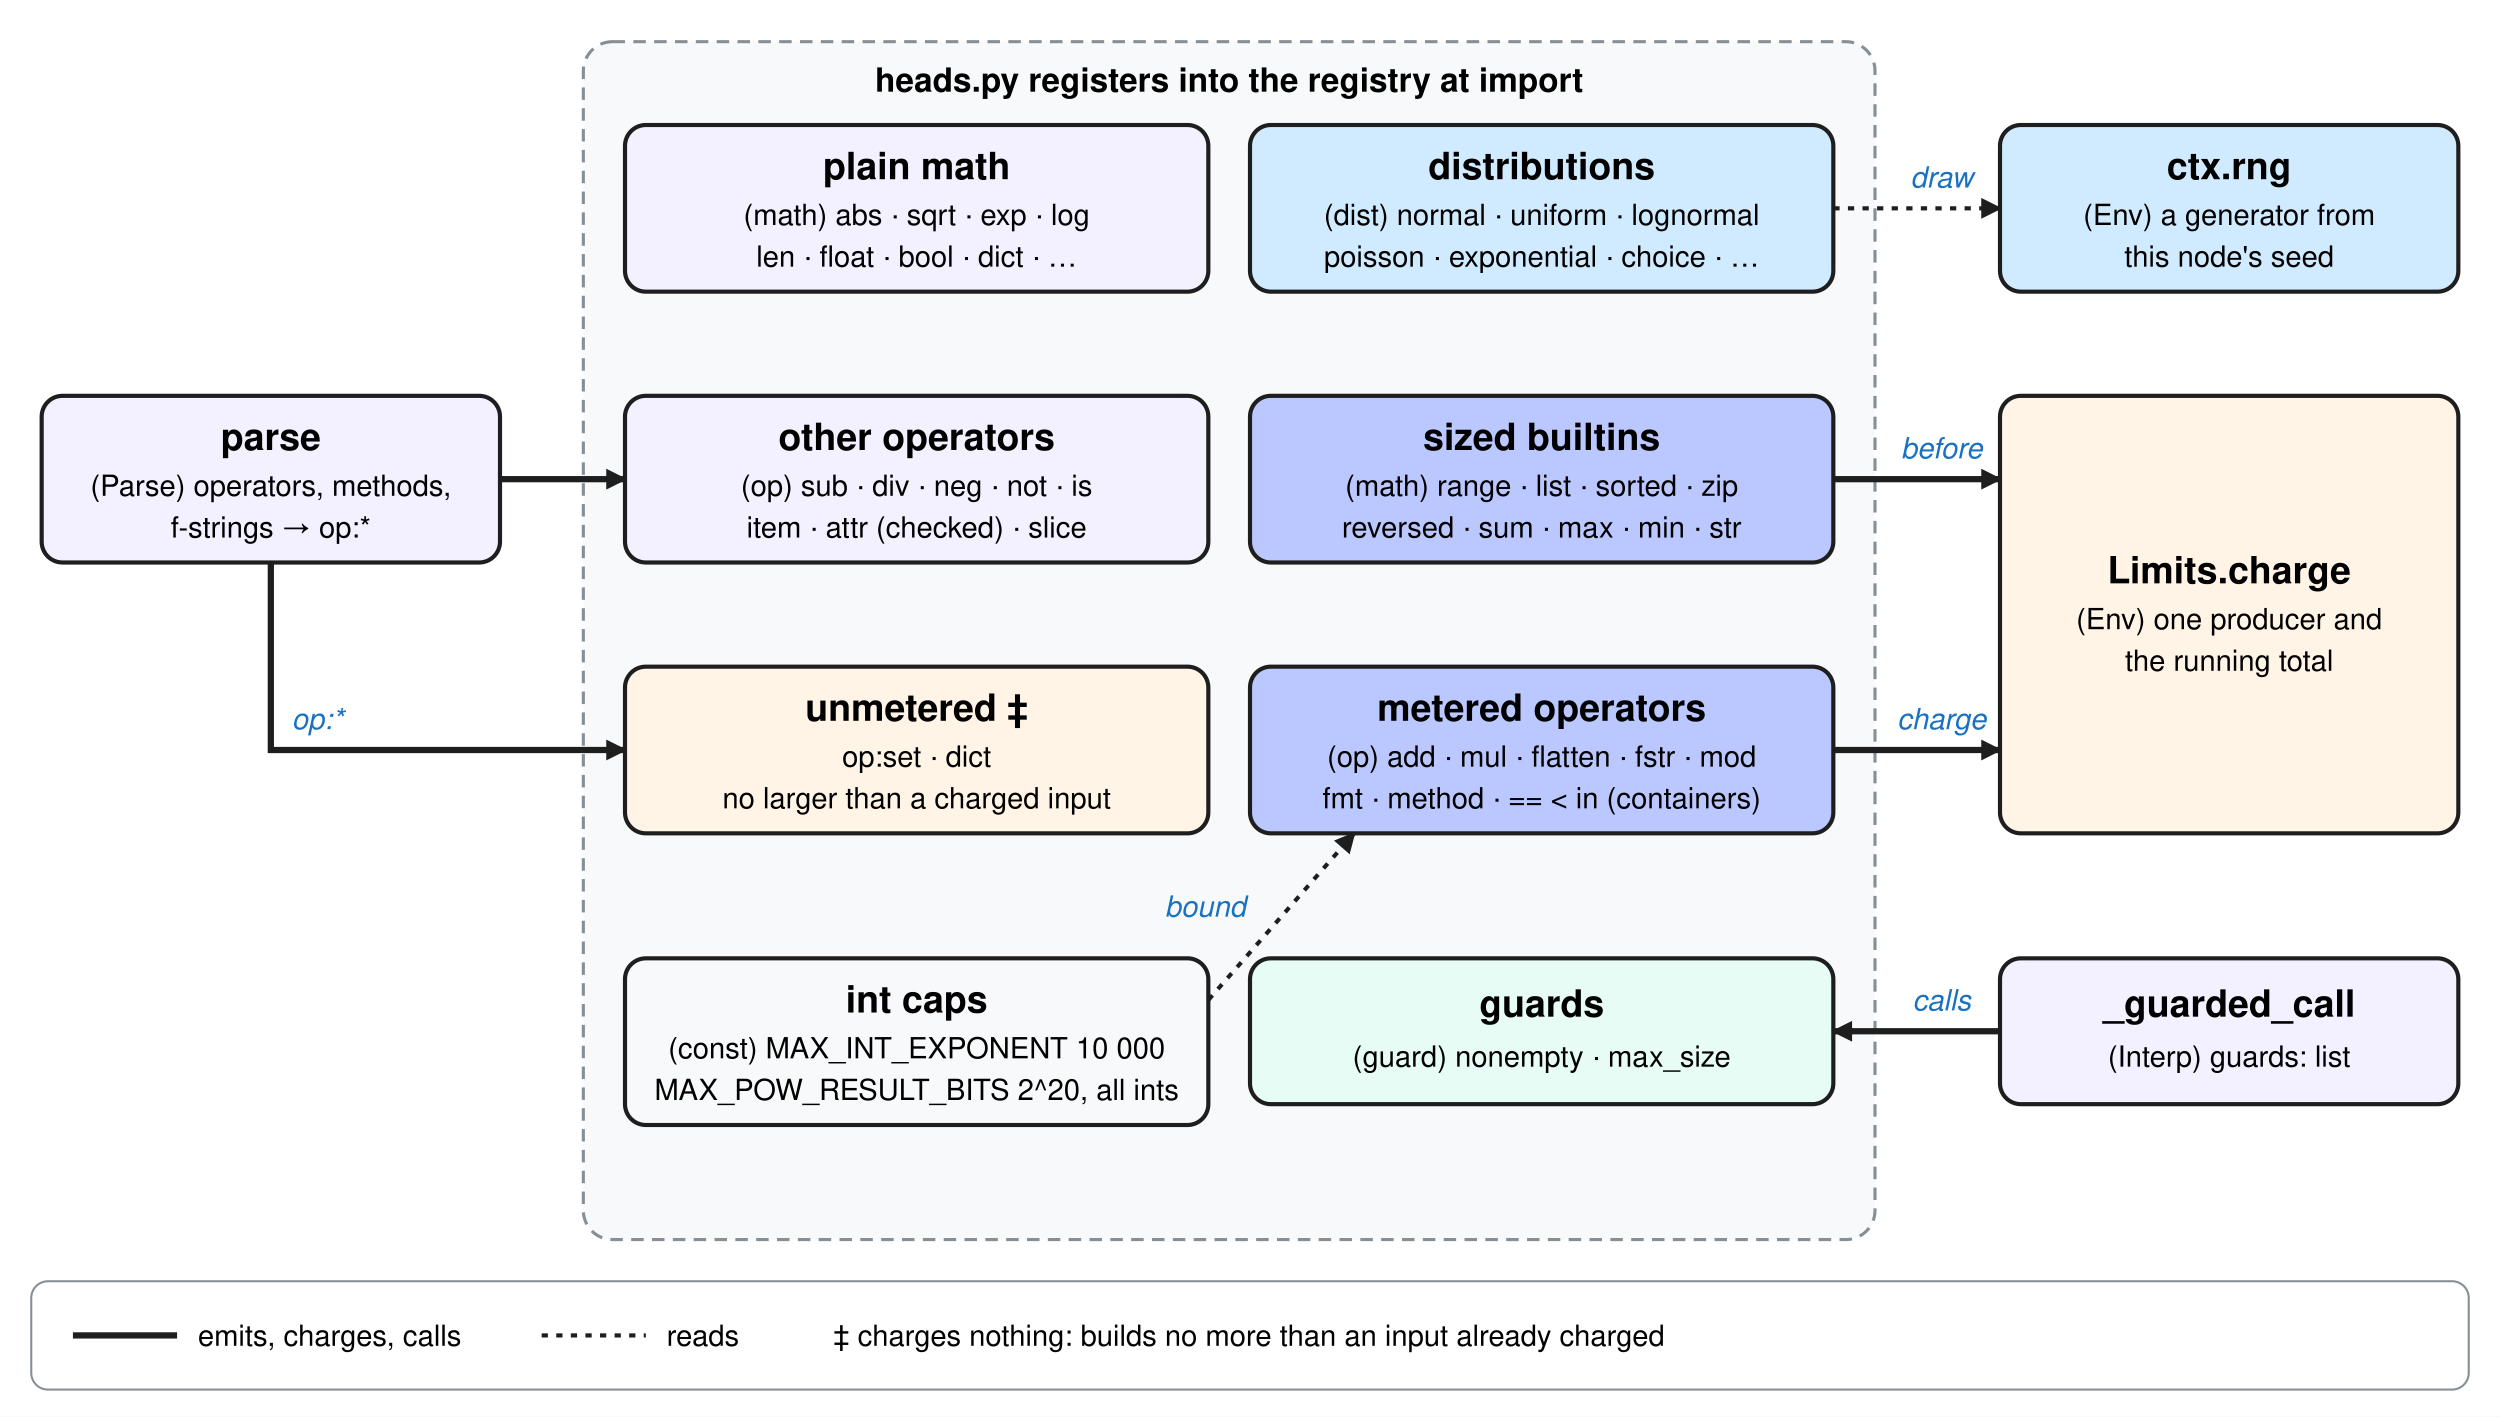
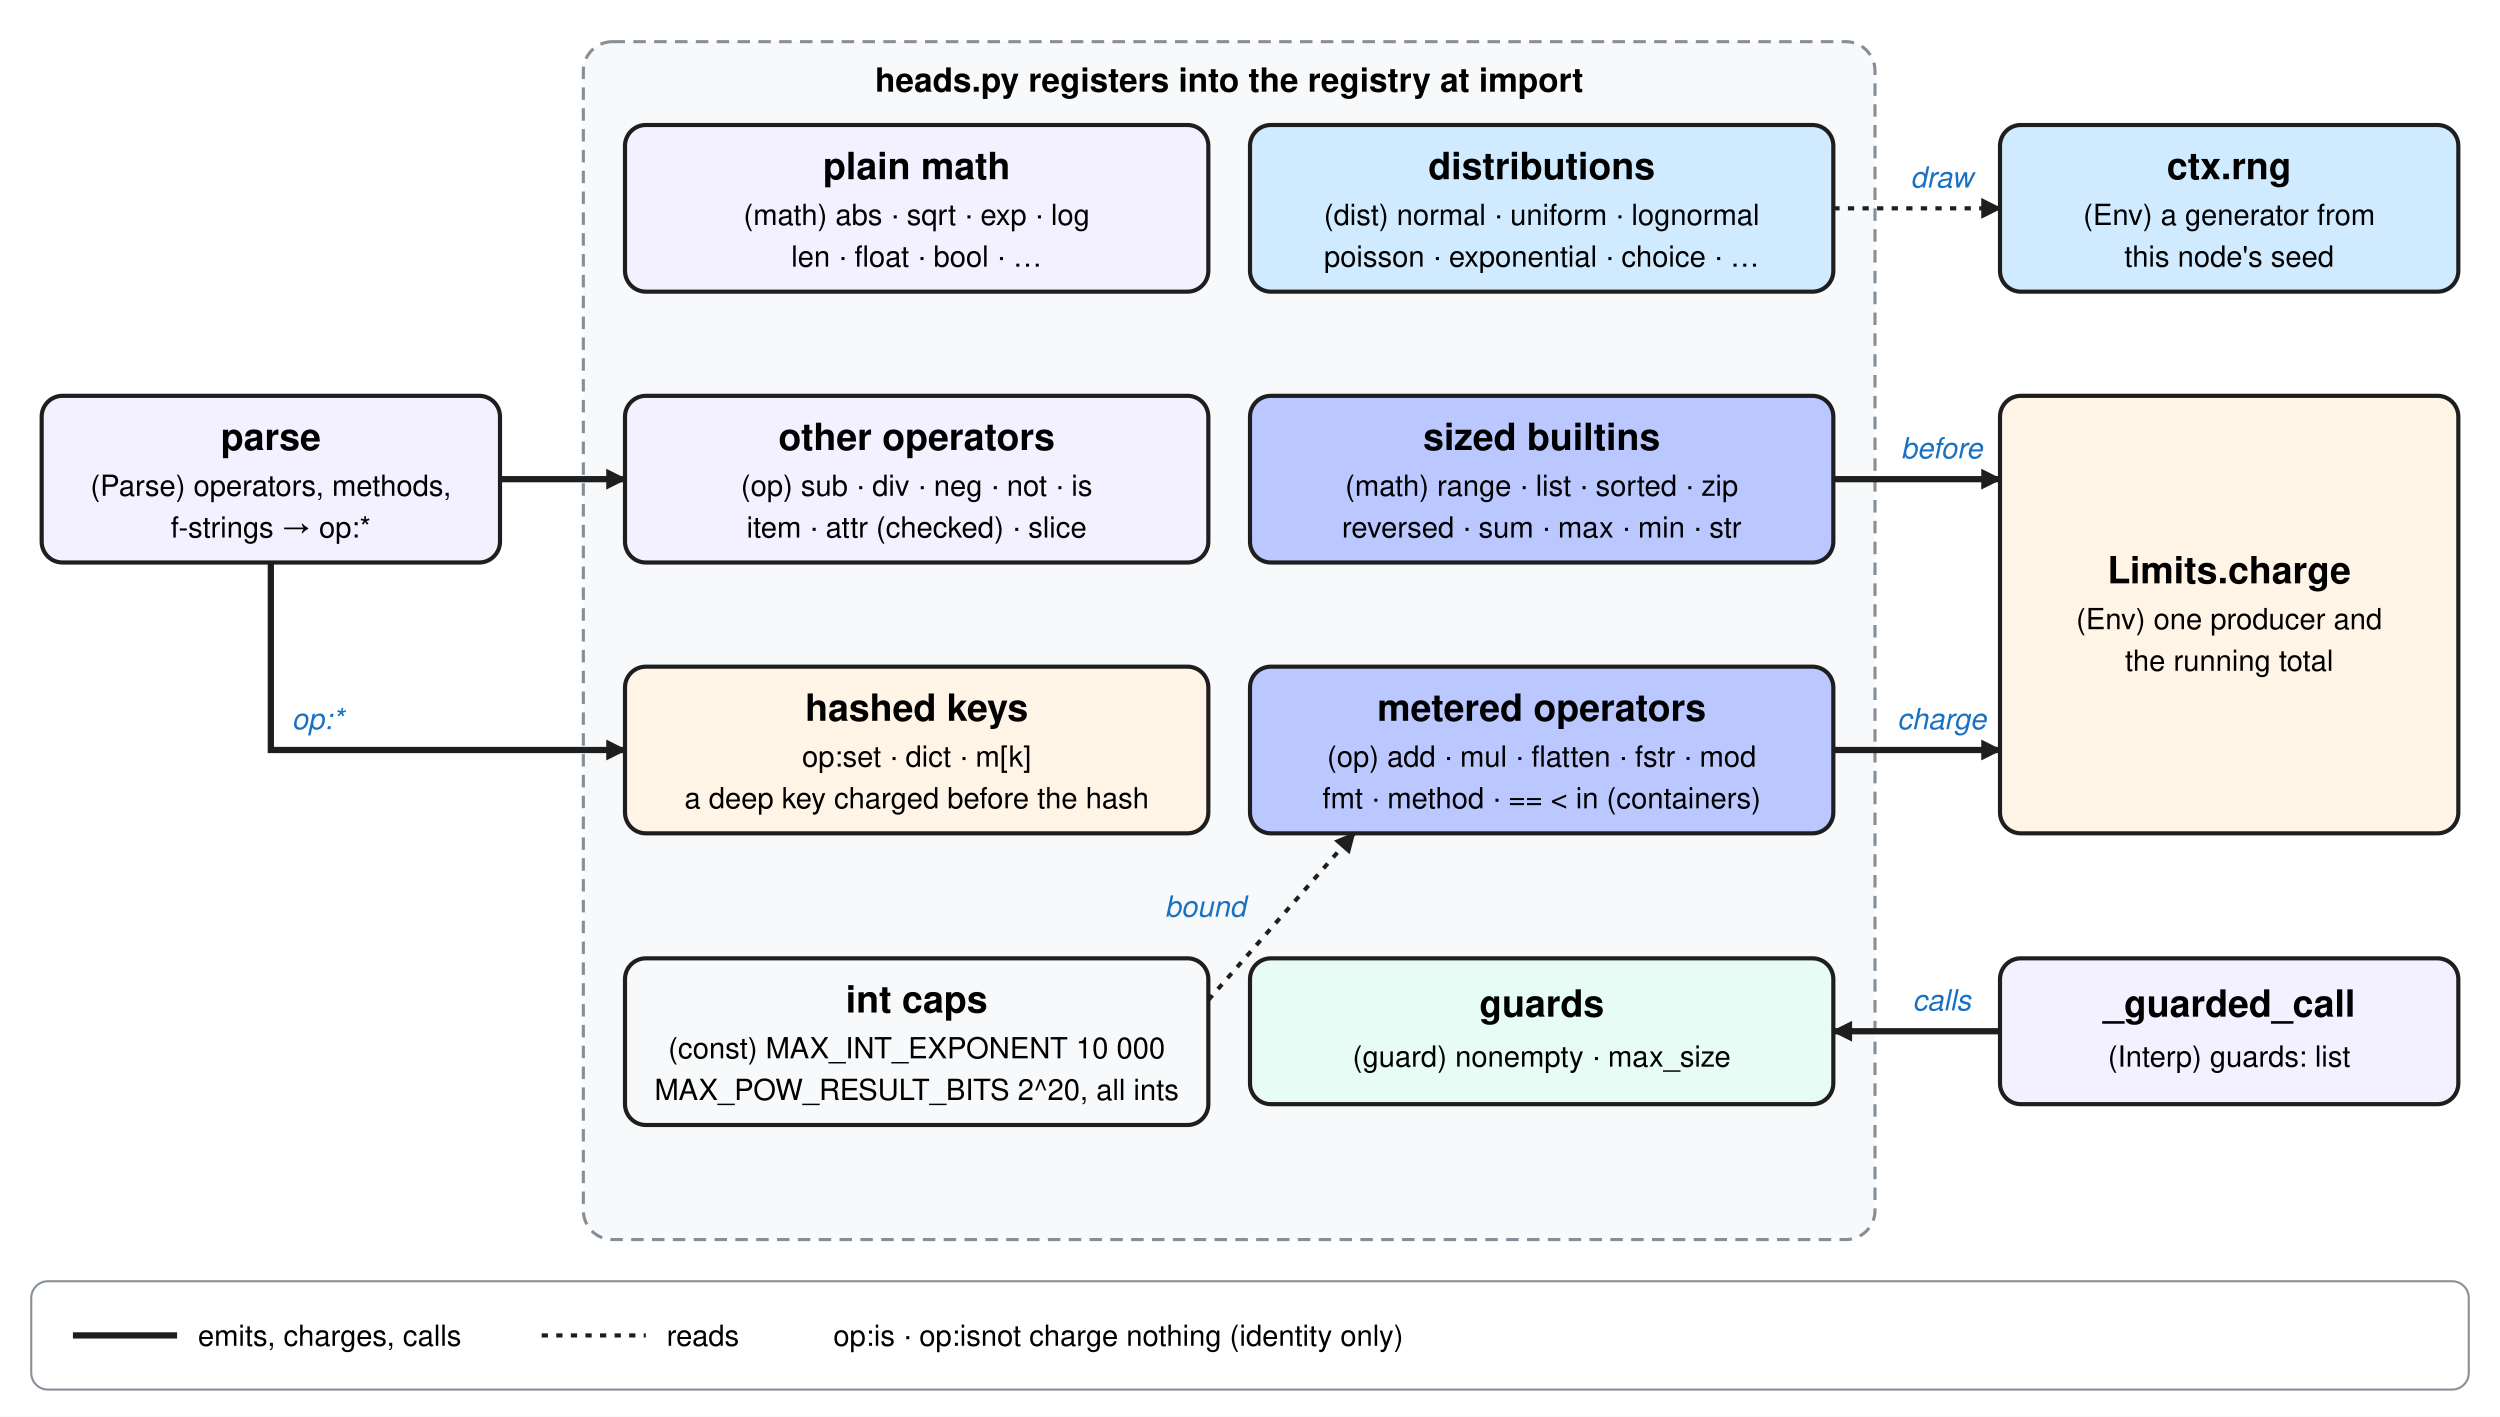
<svg xmlns="http://www.w3.org/2000/svg" width="2400" height="1360" viewBox="0 0 1200 680" font-family="Helvetica, Arial, sans-serif">
  <defs>
    <marker id="arrowhead" viewBox="0 0 10 10" refX="9" refY="5" markerUnits="userSpaceOnUse" markerWidth="10" markerHeight="10" orient="auto-start-reverse">
      <polygon id="arrowhead-shape" points="0,0 10,5 0,10" fill="#1e1e1e" />
    </marker>
  </defs>
  <rect id="bg" x="0" y="0" width="1200" height="680" fill="#ffffff" />
  <g id="n-panel">
    <rect id="n-panel-box" x="280" y="20" width="620" height="575" rx="14" fill="#f8f9fa" stroke="#868e96" stroke-width="1.5" stroke-dasharray="6 4" />
    <text id="n-panel-name" x="590" y="44" font-size="16" font-weight="600" text-anchor="middle">heads.py registers into the registry at import</text>
  </g>
  <g id="n-math">
    <rect id="n-math-box" x="300" y="60" width="280" height="80" rx="10" fill="#f3f0ff" stroke="#1e1e1e" stroke-width="2" />
    <text id="n-math-name" x="440" y="86" font-size="18" font-weight="600" text-anchor="middle">plain math</text>
    <text id="n-math-kind" x="440" y="108" font-size="14" text-anchor="middle">(math) abs · sqrt · exp · log</text>
-     <text id="n-math-kind2" x="440" y="128" font-size="14" text-anchor="middle">len · float · bool · dict · …</text>
+     <text id="n-math-kind2" x="440" y="128" font-size="14" text-anchor="middle">len · float · bool · …</text>
  </g>
  <g id="n-dist">
    <rect id="n-dist-box" x="600" y="60" width="280" height="80" rx="10" fill="#d0ebff" stroke="#1e1e1e" stroke-width="2" />
    <text id="n-dist-name" x="740" y="86" font-size="18" font-weight="600" text-anchor="middle">distributions</text>
    <text id="n-dist-kind" x="740" y="108" font-size="14" text-anchor="middle">(dist) normal · uniform · lognormal</text>
    <text id="n-dist-kind2" x="740" y="128" font-size="14" text-anchor="middle">poisson · exponential · choice · …</text>
  </g>
  <g id="n-ops">
    <rect id="n-ops-box" x="300" y="190" width="280" height="80" rx="10" fill="#f3f0ff" stroke="#1e1e1e" stroke-width="2" />
    <text id="n-ops-name" x="440" y="216" font-size="18" font-weight="600" text-anchor="middle">other operators</text>
    <text id="n-ops-kind" x="440" y="238" font-size="14" text-anchor="middle">(op) sub · div · neg · not · is</text>
    <text id="n-ops-kind2" x="440" y="258" font-size="14" text-anchor="middle">item · attr (checked) · slice</text>
  </g>
  <g id="n-sized">
    <rect id="n-sized-box" x="600" y="190" width="280" height="80" rx="10" fill="#bac8ff" stroke="#1e1e1e" stroke-width="2" />
    <text id="n-sized-name" x="740" y="216" font-size="18" font-weight="600" text-anchor="middle">sized builtins</text>
    <text id="n-sized-kind" x="740" y="238" font-size="14" text-anchor="middle">(math) range · list · sorted · zip</text>
    <text id="n-sized-kind2" x="740" y="258" font-size="14" text-anchor="middle">reversed · sum · max · min · str</text>
  </g>
  <g id="n-unm">
    <rect id="n-unm-box" x="300" y="320" width="280" height="80" rx="10" fill="#fff4e6" stroke="#1e1e1e" stroke-width="2" />
-     <text id="n-unm-name" x="440" y="346" font-size="18" font-weight="600" text-anchor="middle">unmetered ‡</text>
-     <text id="n-unm-kind" x="440" y="368" font-size="14" text-anchor="middle">op:set · dict</text>
-     <text id="n-unm-kind2" x="440" y="388" font-size="14" text-anchor="middle">no larger than a charged input</text>
+     <text id="n-unm-name" x="440" y="346" font-size="18" font-weight="600" text-anchor="middle">hashed keys</text>
+     <text id="n-unm-kind" x="440" y="368" font-size="14" text-anchor="middle">op:set · dict · m[k]</text>
+     <text id="n-unm-kind2" x="440" y="388" font-size="14" text-anchor="middle">a deep key charged before the hash</text>
  </g>
  <g id="n-opm">
    <rect id="n-opm-box" x="600" y="320" width="280" height="80" rx="10" fill="#bac8ff" stroke="#1e1e1e" stroke-width="2" />
    <text id="n-opm-name" x="740" y="346" font-size="18" font-weight="600" text-anchor="middle">metered operators</text>
    <text id="n-opm-kind" x="740" y="368" font-size="14" text-anchor="middle">(op) add · mul · flatten · fstr · mod</text>
    <text id="n-opm-kind2" x="740" y="388" font-size="14" text-anchor="middle">fmt · method · == &lt; in (containers)</text>
  </g>
  <g id="n-guards">
    <rect id="n-guards-box" x="600" y="460" width="280" height="70" rx="10" fill="#e6fcf5" stroke="#1e1e1e" stroke-width="2" />
    <text id="n-guards-name" x="740" y="488" font-size="18" font-weight="600" text-anchor="middle">guards</text>
    <text id="n-guards-kind" x="740" y="512" font-size="14" text-anchor="middle">(guard) nonempty · max_size</text>
  </g>
  <g id="n-consts">
    <rect id="n-consts-box" x="300" y="460" width="280" height="80" rx="10" fill="#f8f9fa" stroke="#1e1e1e" stroke-width="2" />
    <text id="n-consts-name" x="440" y="486" font-size="18" font-weight="600" text-anchor="middle">int caps</text>
    <text id="n-consts-kind" x="440" y="508" font-size="14" text-anchor="middle">(const) MAX_INT_EXPONENT 10 000</text>
    <text id="n-consts-kind2" x="440" y="528" font-size="14" text-anchor="middle">MAX_POW_RESULT_BITS 2^20, all ints</text>
  </g>
  <line id="e-consts-opm" x1="580" y1="480" x2="650" y2="400" stroke="#1e1e1e" stroke-width="2" stroke-dasharray="3 4" marker-end="url(#arrowhead)" />
  <text id="l-consts-opm" x="598" y="440" font-size="14" fill="#1971c2" font-style="italic" text-anchor="end">bound</text>
  <g id="n-parse">
    <rect id="n-parse-box" x="20" y="190" width="220" height="80" rx="10" fill="#f3f0ff" stroke="#1e1e1e" stroke-width="2" />
    <text id="n-parse-name" x="130" y="216" font-size="18" font-weight="600" text-anchor="middle">parse</text>
    <text id="n-parse-kind" x="130" y="238" font-size="14" text-anchor="middle">(Parse) operators, methods,</text>
    <text id="n-parse-kind2" x="130" y="258" font-size="14" text-anchor="middle">f-strings → op:*</text>
  </g>
  <line id="e-parse-ops" x1="240" y1="230" x2="300" y2="230" stroke="#1e1e1e" stroke-width="3" marker-end="url(#arrowhead)" />
  <polyline id="e-parse-unm" points="130,270 130,360 300,360" fill="none" stroke="#1e1e1e" stroke-width="3" marker-end="url(#arrowhead)" />
  <text id="l-parse-unm" x="140" y="350" font-size="14" fill="#1971c2" font-style="italic">op:*</text>
  <g id="n-rng">
    <rect id="n-rng-box" x="960" y="60" width="220" height="80" rx="10" fill="#d0ebff" stroke="#1e1e1e" stroke-width="2" />
    <text id="n-rng-name" x="1070" y="86" font-size="18" font-weight="600" text-anchor="middle">ctx.rng</text>
    <text id="n-rng-kind" x="1070" y="108" font-size="14" text-anchor="middle">(Env) a generator from</text>
    <text id="n-rng-kind2" x="1070" y="128" font-size="14" text-anchor="middle">this node's seed</text>
  </g>
  <line id="e-dist-rng" x1="880" y1="100" x2="960" y2="100" stroke="#1e1e1e" stroke-width="2" stroke-dasharray="3 4" marker-end="url(#arrowhead)" />
  <text id="l-dist-rng" x="932" y="90" font-size="14" fill="#1971c2" font-style="italic" text-anchor="middle">draw</text>
  <g id="n-charge">
    <rect id="n-charge-box" x="960" y="190" width="220" height="210" rx="10" fill="#fff4e6" stroke="#1e1e1e" stroke-width="2" />
    <text id="n-charge-name" x="1070" y="280" font-size="18" font-weight="600" text-anchor="middle">Limits.charge</text>
    <text id="n-charge-kind" x="1070" y="302" font-size="14" text-anchor="middle">(Env) one producer and</text>
    <text id="n-charge-kind2" x="1070" y="322" font-size="14" text-anchor="middle">the running total</text>
  </g>
  <line id="e-sized-charge" x1="880" y1="230" x2="960" y2="230" stroke="#1e1e1e" stroke-width="3" marker-end="url(#arrowhead)" />
  <text id="l-sized-charge" x="932" y="220" font-size="14" fill="#1971c2" font-style="italic" text-anchor="middle">before</text>
  <line id="e-opm-charge" x1="880" y1="360" x2="960" y2="360" stroke="#1e1e1e" stroke-width="3" marker-end="url(#arrowhead)" />
  <text id="l-opm-charge" x="932" y="350" font-size="14" fill="#1971c2" font-style="italic" text-anchor="middle">charge</text>
  <g id="n-gc">
    <rect id="n-gc-box" x="960" y="460" width="220" height="70" rx="10" fill="#f3f0ff" stroke="#1e1e1e" stroke-width="2" />
    <text id="n-gc-name" x="1070" y="488" font-size="18" font-weight="600" text-anchor="middle">_guarded_call</text>
    <text id="n-gc-kind" x="1070" y="512" font-size="14" text-anchor="middle">(Interp) guards: list</text>
  </g>
  <line id="e-gc-guards" x1="960" y1="495" x2="880" y2="495" stroke="#1e1e1e" stroke-width="3" marker-end="url(#arrowhead)" />
  <text id="l-gc-guards" x="932" y="485" font-size="14" fill="#1971c2" font-style="italic" text-anchor="middle">calls</text>
  <g id="legend">
    <rect id="legend-box" x="15" y="615" width="1170" height="52" rx="8" fill="#ffffff" stroke="#868e96" stroke-width="1" />
    <line id="legend-solid" x1="35" y1="641" x2="85" y2="641" stroke="#1e1e1e" stroke-width="3" />
    <text id="legend-solid-text" x="95" y="646" font-size="14">emits, charges, calls</text>
    <line id="legend-dotted" x1="260" y1="641" x2="310" y2="641" stroke="#1e1e1e" stroke-width="2" stroke-dasharray="3 4" />
    <text id="legend-dotted-text" x="320" y="646" font-size="14">reads</text>
-     <text id="legend-dagger" x="400" y="646" font-size="14">‡ charges nothing: builds no more than an input already charged</text>
+     <text id="legend-dagger" x="400" y="646" font-size="14">op:is · op:isnot charge nothing (identity only)</text>
  </g>
</svg>
